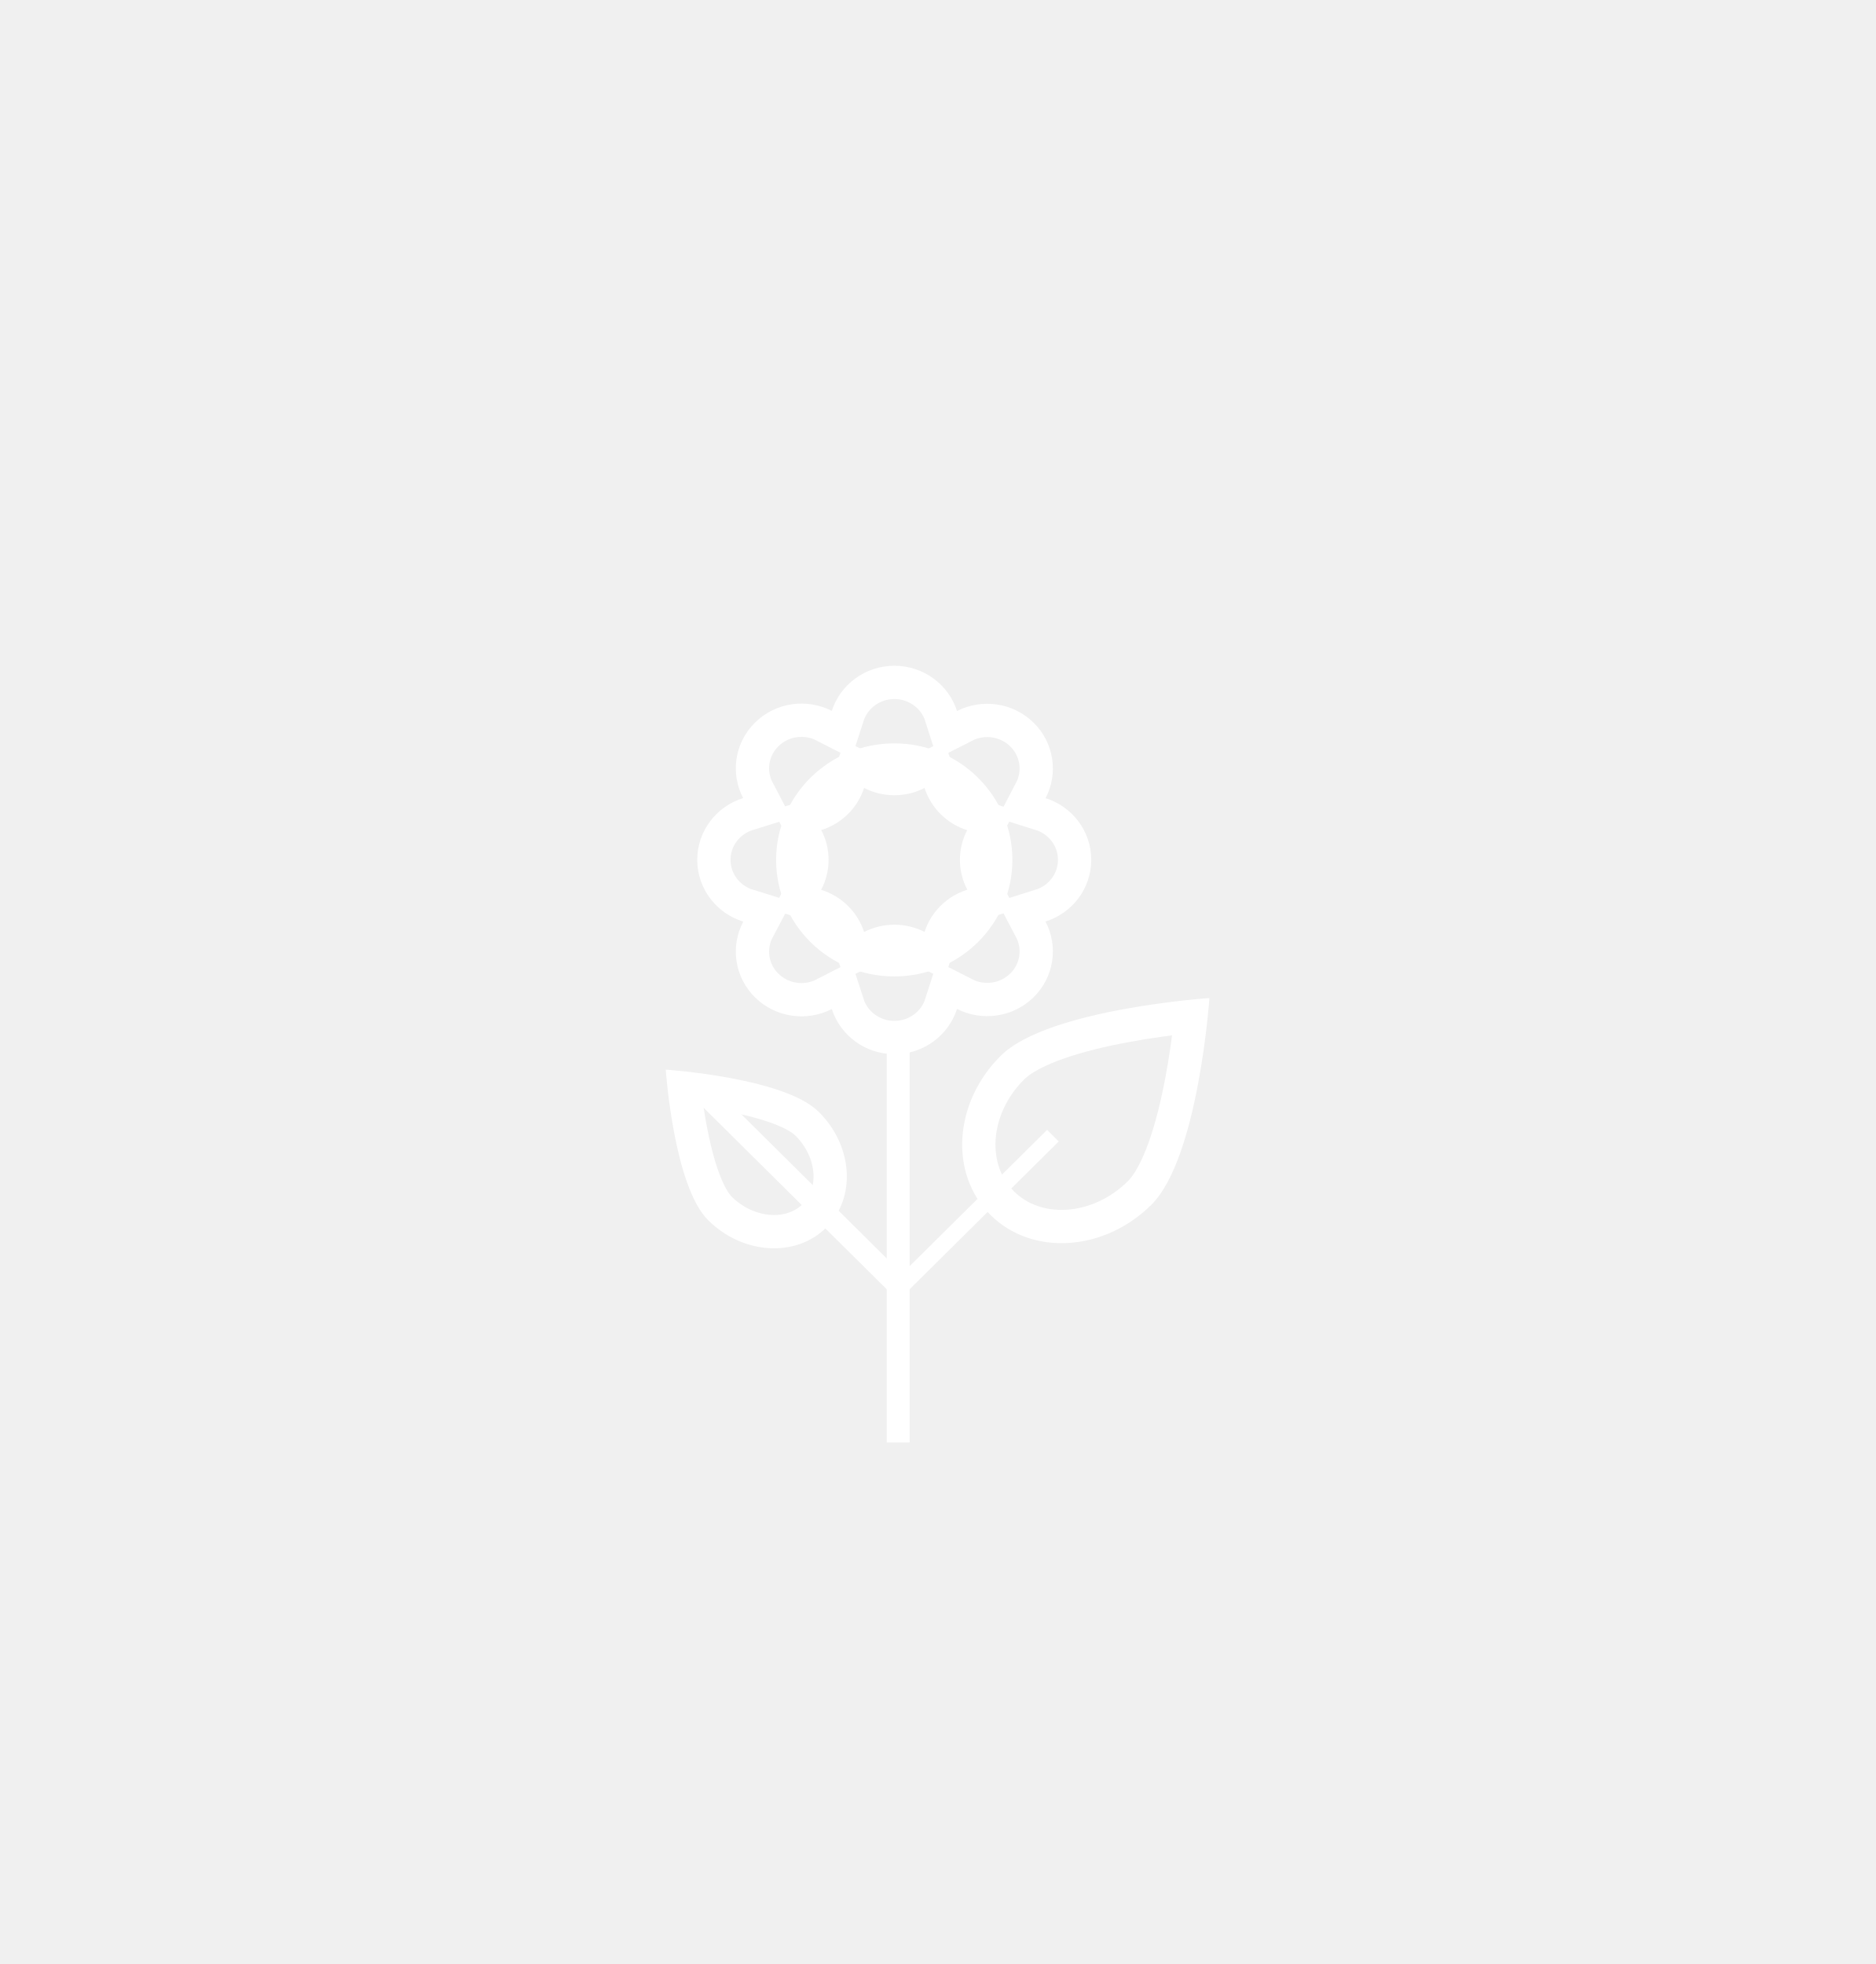
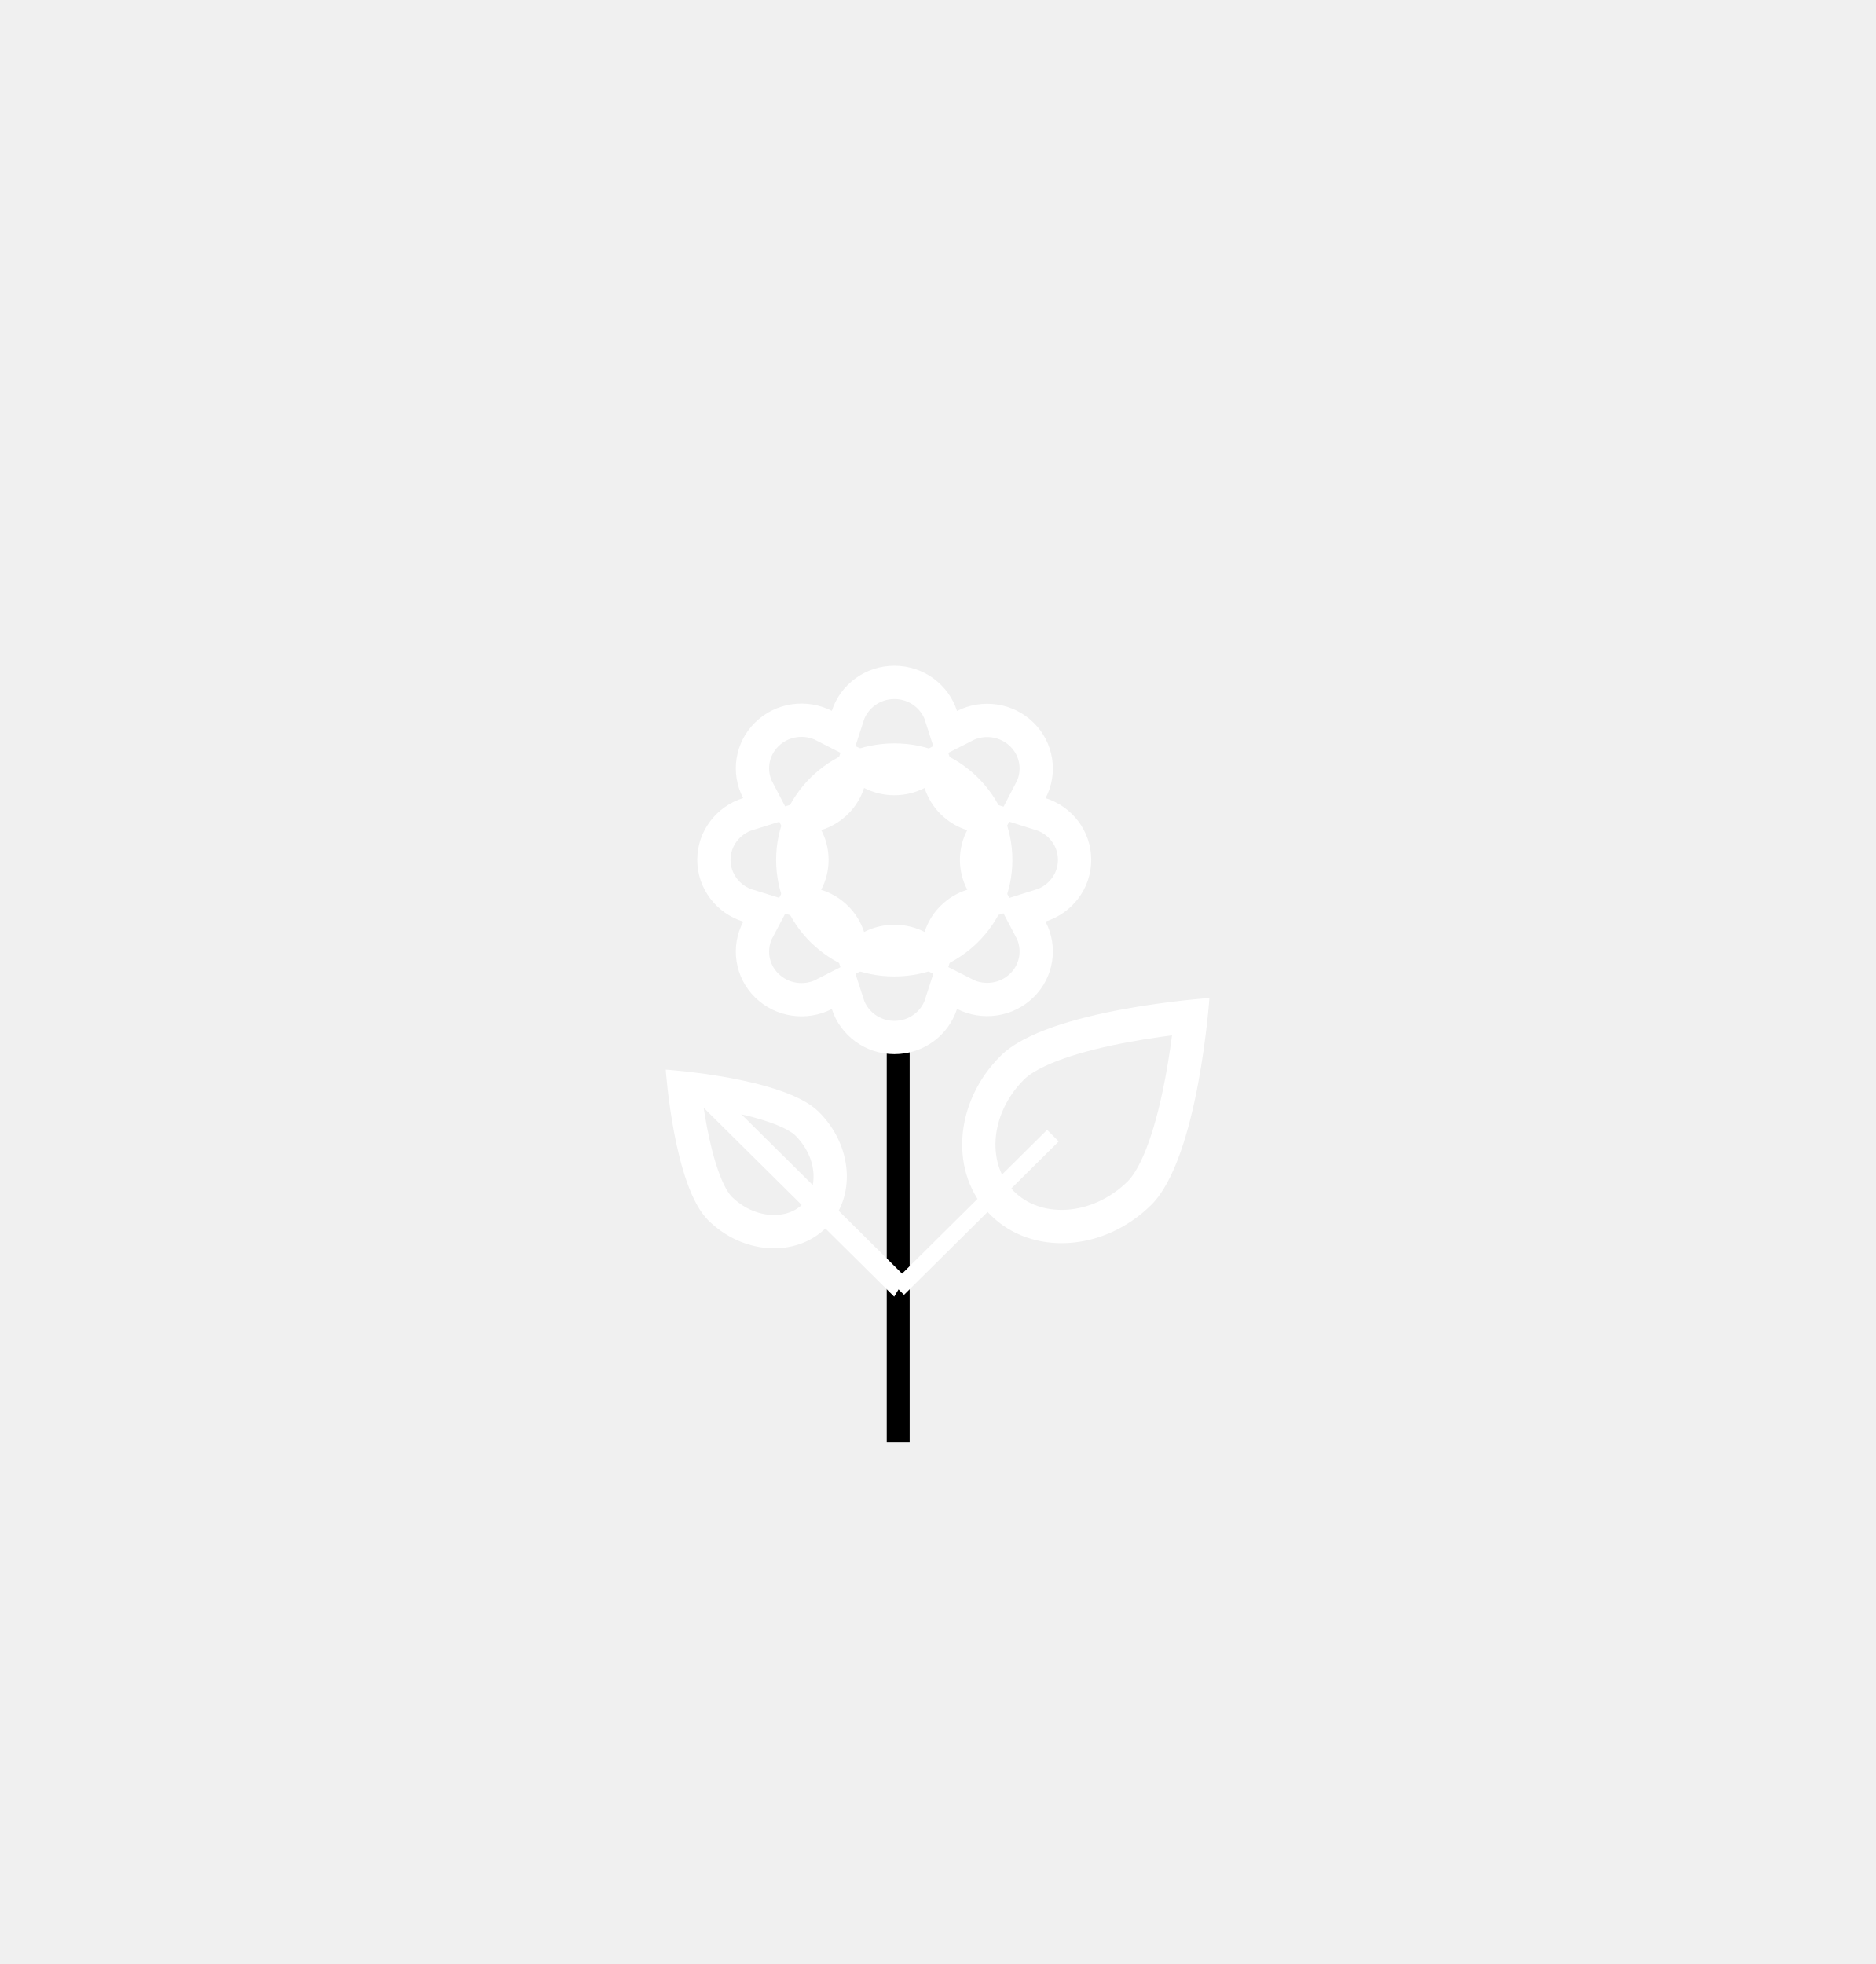
<svg xmlns="http://www.w3.org/2000/svg" width="169" height="177" viewBox="0 0 169 177">
  <defs>
    <clipPath id="l0aoa">
-       <path fill="#fff" d="M76.416 81.636a5.795 5.795 0 0 1 1.457 2.358 5.96 5.96 0 0 1 2.731-.658c.982 0 1.907.235 2.721.652a5.795 5.795 0 0 1 1.46-2.37 5.908 5.908 0 0 1 2.392-1.435 5.743 5.743 0 0 1-.667-2.693c0-.963.237-1.872.656-2.672a5.908 5.908 0 0 1-2.38-1.433 5.795 5.795 0 0 1-1.46-2.369 5.961 5.961 0 0 1-2.722.652 5.96 5.96 0 0 1-2.731-.657 5.795 5.795 0 0 1-1.457 2.357 5.908 5.908 0 0 1-2.403 1.44c.422.803.661 1.715.661 2.682 0 .975-.243 1.895-.672 2.703a5.908 5.908 0 0 1 2.414 1.443zm-8.369-16.518c1.872-1.846 4.686-2.197 6.916-1.052.76-2.358 2.998-4.066 5.641-4.066 2.648 0 4.89 1.714 5.645 4.077 2.229-1.137 5.037-.785 6.906 1.058a5.775 5.775 0 0 1 1.078 6.797c2.386.752 4.113 2.956 4.113 5.558 0 2.606-1.733 4.812-4.124 5.561a5.775 5.775 0 0 1-1.067 6.818c-1.87 1.843-4.677 2.195-6.905 1.058-.757 2.363-2.998 4.077-5.646 4.077-2.643 0-4.881-1.708-5.64-4.066-2.23 1.145-5.045.794-6.917-1.051a5.775 5.775 0 0 1-1.062-6.829c-2.403-.742-4.147-2.954-4.147-5.568 0-2.61 1.739-4.82 4.136-5.565a5.775 5.775 0 0 1 1.073-6.807z" />
+       <path fill="#000" d="M76.416 81.636a5.795 5.795 0 0 1 1.457 2.358 5.96 5.96 0 0 1 2.731-.658c.982 0 1.907.235 2.721.652a5.795 5.795 0 0 1 1.46-2.37 5.908 5.908 0 0 1 2.392-1.435 5.743 5.743 0 0 1-.667-2.693c0-.963.237-1.872.656-2.672a5.908 5.908 0 0 1-2.38-1.433 5.795 5.795 0 0 1-1.46-2.369 5.961 5.961 0 0 1-2.722.652 5.96 5.96 0 0 1-2.731-.657 5.795 5.795 0 0 1-1.457 2.357 5.908 5.908 0 0 1-2.403 1.44c.422.803.661 1.715.661 2.682 0 .975-.243 1.895-.672 2.703a5.908 5.908 0 0 1 2.414 1.443zm-8.369-16.518c1.872-1.846 4.686-2.197 6.916-1.052.76-2.358 2.998-4.066 5.641-4.066 2.648 0 4.89 1.714 5.645 4.077 2.229-1.137 5.037-.785 6.906 1.058a5.775 5.775 0 0 1 1.078 6.797c2.386.752 4.113 2.956 4.113 5.558 0 2.606-1.733 4.812-4.124 5.561a5.775 5.775 0 0 1-1.067 6.818c-1.87 1.843-4.677 2.195-6.905 1.058-.757 2.363-2.998 4.077-5.646 4.077-2.643 0-4.881-1.708-5.64-4.066-2.23 1.145-5.045.794-6.917-1.051a5.775 5.775 0 0 1-1.062-6.829c-2.403-.742-4.147-2.954-4.147-5.568 0-2.61 1.739-4.82 4.136-5.565a5.775 5.775 0 0 1 1.073-6.807z" />
    </clipPath>
    <clipPath id="l0aob">
-       <path fill="#fff" d="M80.592 66.996c5.88 0 10.647 4.701 10.647 10.5 0 5.8-4.767 10.502-10.647 10.502s-10.646-4.701-10.646-10.501 4.766-10.501 10.646-10.501z" />
+       <path fill="#000" d="M80.592 66.996c5.88 0 10.647 4.701 10.647 10.5 0 5.8-4.767 10.502-10.647 10.502s-10.646-4.701-10.646-10.501 4.766-10.501 10.646-10.501z" />
    </clipPath>
    <clipPath id="l0aoc">
-       <path fill="#fff" d="M81.47 116.695l-1.045-1.044 13.946-13.827 1.045 1.045z" />
+       <path fill="#000" d="M81.47 116.695l-1.045-1.044 13.946-13.827 1.045 1.045z" />
    </clipPath>
    <clipPath id="l0aod">
-       <path fill="#fff" d="M81.631 115.115l-1.045 1.744-17.433-17.283 1.045-1.744z" />
+       <path fill="#000" d="M81.631 115.115l-1.045 1.744-17.433-17.283 1.045-1.744z" />
    </clipPath>
    <clipPath id="l0aoe">
-       <path fill="#fff" d="M108.996 89.947s-.984 14.419-5.24 18.638c-4.254 4.218-10.74 4.629-14.484.916-3.744-3.712-3.33-10.141.925-14.36 4.255-4.218 18.799-5.194 18.799-5.194z" />
+       <path fill="#000" d="M108.996 89.947s-.984 14.419-5.24 18.638c-4.254 4.218-10.74 4.629-14.484.916-3.744-3.712-3.33-10.141.925-14.36 4.255-4.218 18.799-5.194 18.799-5.194z" />
    </clipPath>
    <clipPath id="l0aof">
-       <path fill="#fff" d="M59.998 96.398s.72 10.51 3.837 13.585c3.117 3.075 7.867 3.374 10.61.668 2.743-2.706 2.44-7.392-.677-10.467s-13.77-3.786-13.77-3.786z" />
+       <path fill="#000" d="M59.998 96.398s.72 10.51 3.837 13.585c3.117 3.075 7.867 3.374 10.61.668 2.743-2.706 2.44-7.392-.677-10.467s-13.77-3.786-13.77-3.786z" />
    </clipPath>
  </defs>
  <g>
    <g>
-       <path fill="#fff" d="M79.914 93.325h2.066V130h-2.066z" />
+       <path fill="#000" d="M79.914 93.325h2.066V130h-2.066z" />
    </g>
    <g>
      <path fill="none" stroke="#fff" stroke-miterlimit="20" stroke-width="6" d="M76.416 81.636a5.795 5.795 0 0 1 1.457 2.358 5.96 5.96 0 0 1 2.731-.658c.982 0 1.907.235 2.721.652a5.795 5.795 0 0 1 1.46-2.37 5.908 5.908 0 0 1 2.392-1.435 5.743 5.743 0 0 1-.667-2.693c0-.963.237-1.872.656-2.672a5.908 5.908 0 0 1-2.38-1.433 5.795 5.795 0 0 1-1.46-2.369 5.961 5.961 0 0 1-2.722.652 5.96 5.96 0 0 1-2.731-.657 5.795 5.795 0 0 1-1.457 2.357 5.908 5.908 0 0 1-2.403 1.44c.422.803.661 1.715.661 2.682 0 .975-.243 1.895-.672 2.703a5.908 5.908 0 0 1 2.414 1.443zm-8.369-16.518c1.872-1.846 4.686-2.197 6.916-1.052.76-2.358 2.998-4.066 5.641-4.066 2.648 0 4.89 1.714 5.645 4.077 2.229-1.137 5.037-.785 6.906 1.058a5.775 5.775 0 0 1 1.078 6.797c2.386.752 4.113 2.956 4.113 5.558 0 2.606-1.733 4.812-4.124 5.561a5.775 5.775 0 0 1-1.067 6.818c-1.87 1.843-4.677 2.195-6.905 1.058-.757 2.363-2.998 4.077-5.646 4.077-2.643 0-4.881-1.708-5.64-4.066-2.23 1.145-5.045.794-6.917-1.051a5.775 5.775 0 0 1-1.062-6.829c-2.403-.742-4.147-2.954-4.147-5.568 0-2.61 1.739-4.82 4.136-5.565a5.775 5.775 0 0 1 1.073-6.807z" clip-path="url(&quot;#l0aoa&quot;)" />
    </g>
    <g>
      <path fill="none" stroke="#fff" stroke-miterlimit="20" stroke-width="6" d="M80.592 66.996c5.88 0 10.647 4.701 10.647 10.5 0 5.8-4.767 10.502-10.647 10.502s-10.646-4.701-10.646-10.501 4.766-10.501 10.646-10.501z" clip-path="url(&quot;#l0aob&quot;)" />
    </g>
    <g>
      <path fill="none" stroke="#fff" stroke-miterlimit="20" stroke-width="6" d="M81.47 116.695v0l-1.045-1.044v0l13.946-13.827v0l1.045 1.045v0z" clip-path="url(&quot;#l0aoc&quot;)" />
    </g>
    <g>
      <path fill="none" stroke="#fff" stroke-miterlimit="20" stroke-width="6" d="M81.631 115.115v0l-1.045 1.744v0L63.153 99.576v0l1.045-1.744v0z" clip-path="url(&quot;#l0aod&quot;)" />
    </g>
    <g>
      <path fill="none" stroke="#fff" stroke-miterlimit="20" stroke-width="6" d="M108.996 89.947v0s-.984 14.419-5.24 18.638c-4.254 4.218-10.74 4.629-14.484.916-3.744-3.712-3.33-10.141.925-14.36 4.255-4.218 18.799-5.194 18.799-5.194z" clip-path="url(&quot;#l0aoe&quot;)" />
    </g>
    <g>
      <path fill="none" stroke="#fff" stroke-miterlimit="20" stroke-width="6" d="M59.998 96.398v0s.72 10.51 3.837 13.585c3.117 3.075 7.867 3.374 10.61.668 2.743-2.706 2.44-7.392-.677-10.467s-13.77-3.786-13.77-3.786z" clip-path="url(&quot;#l0aof&quot;)" />
    </g>
  </g>
</svg>
